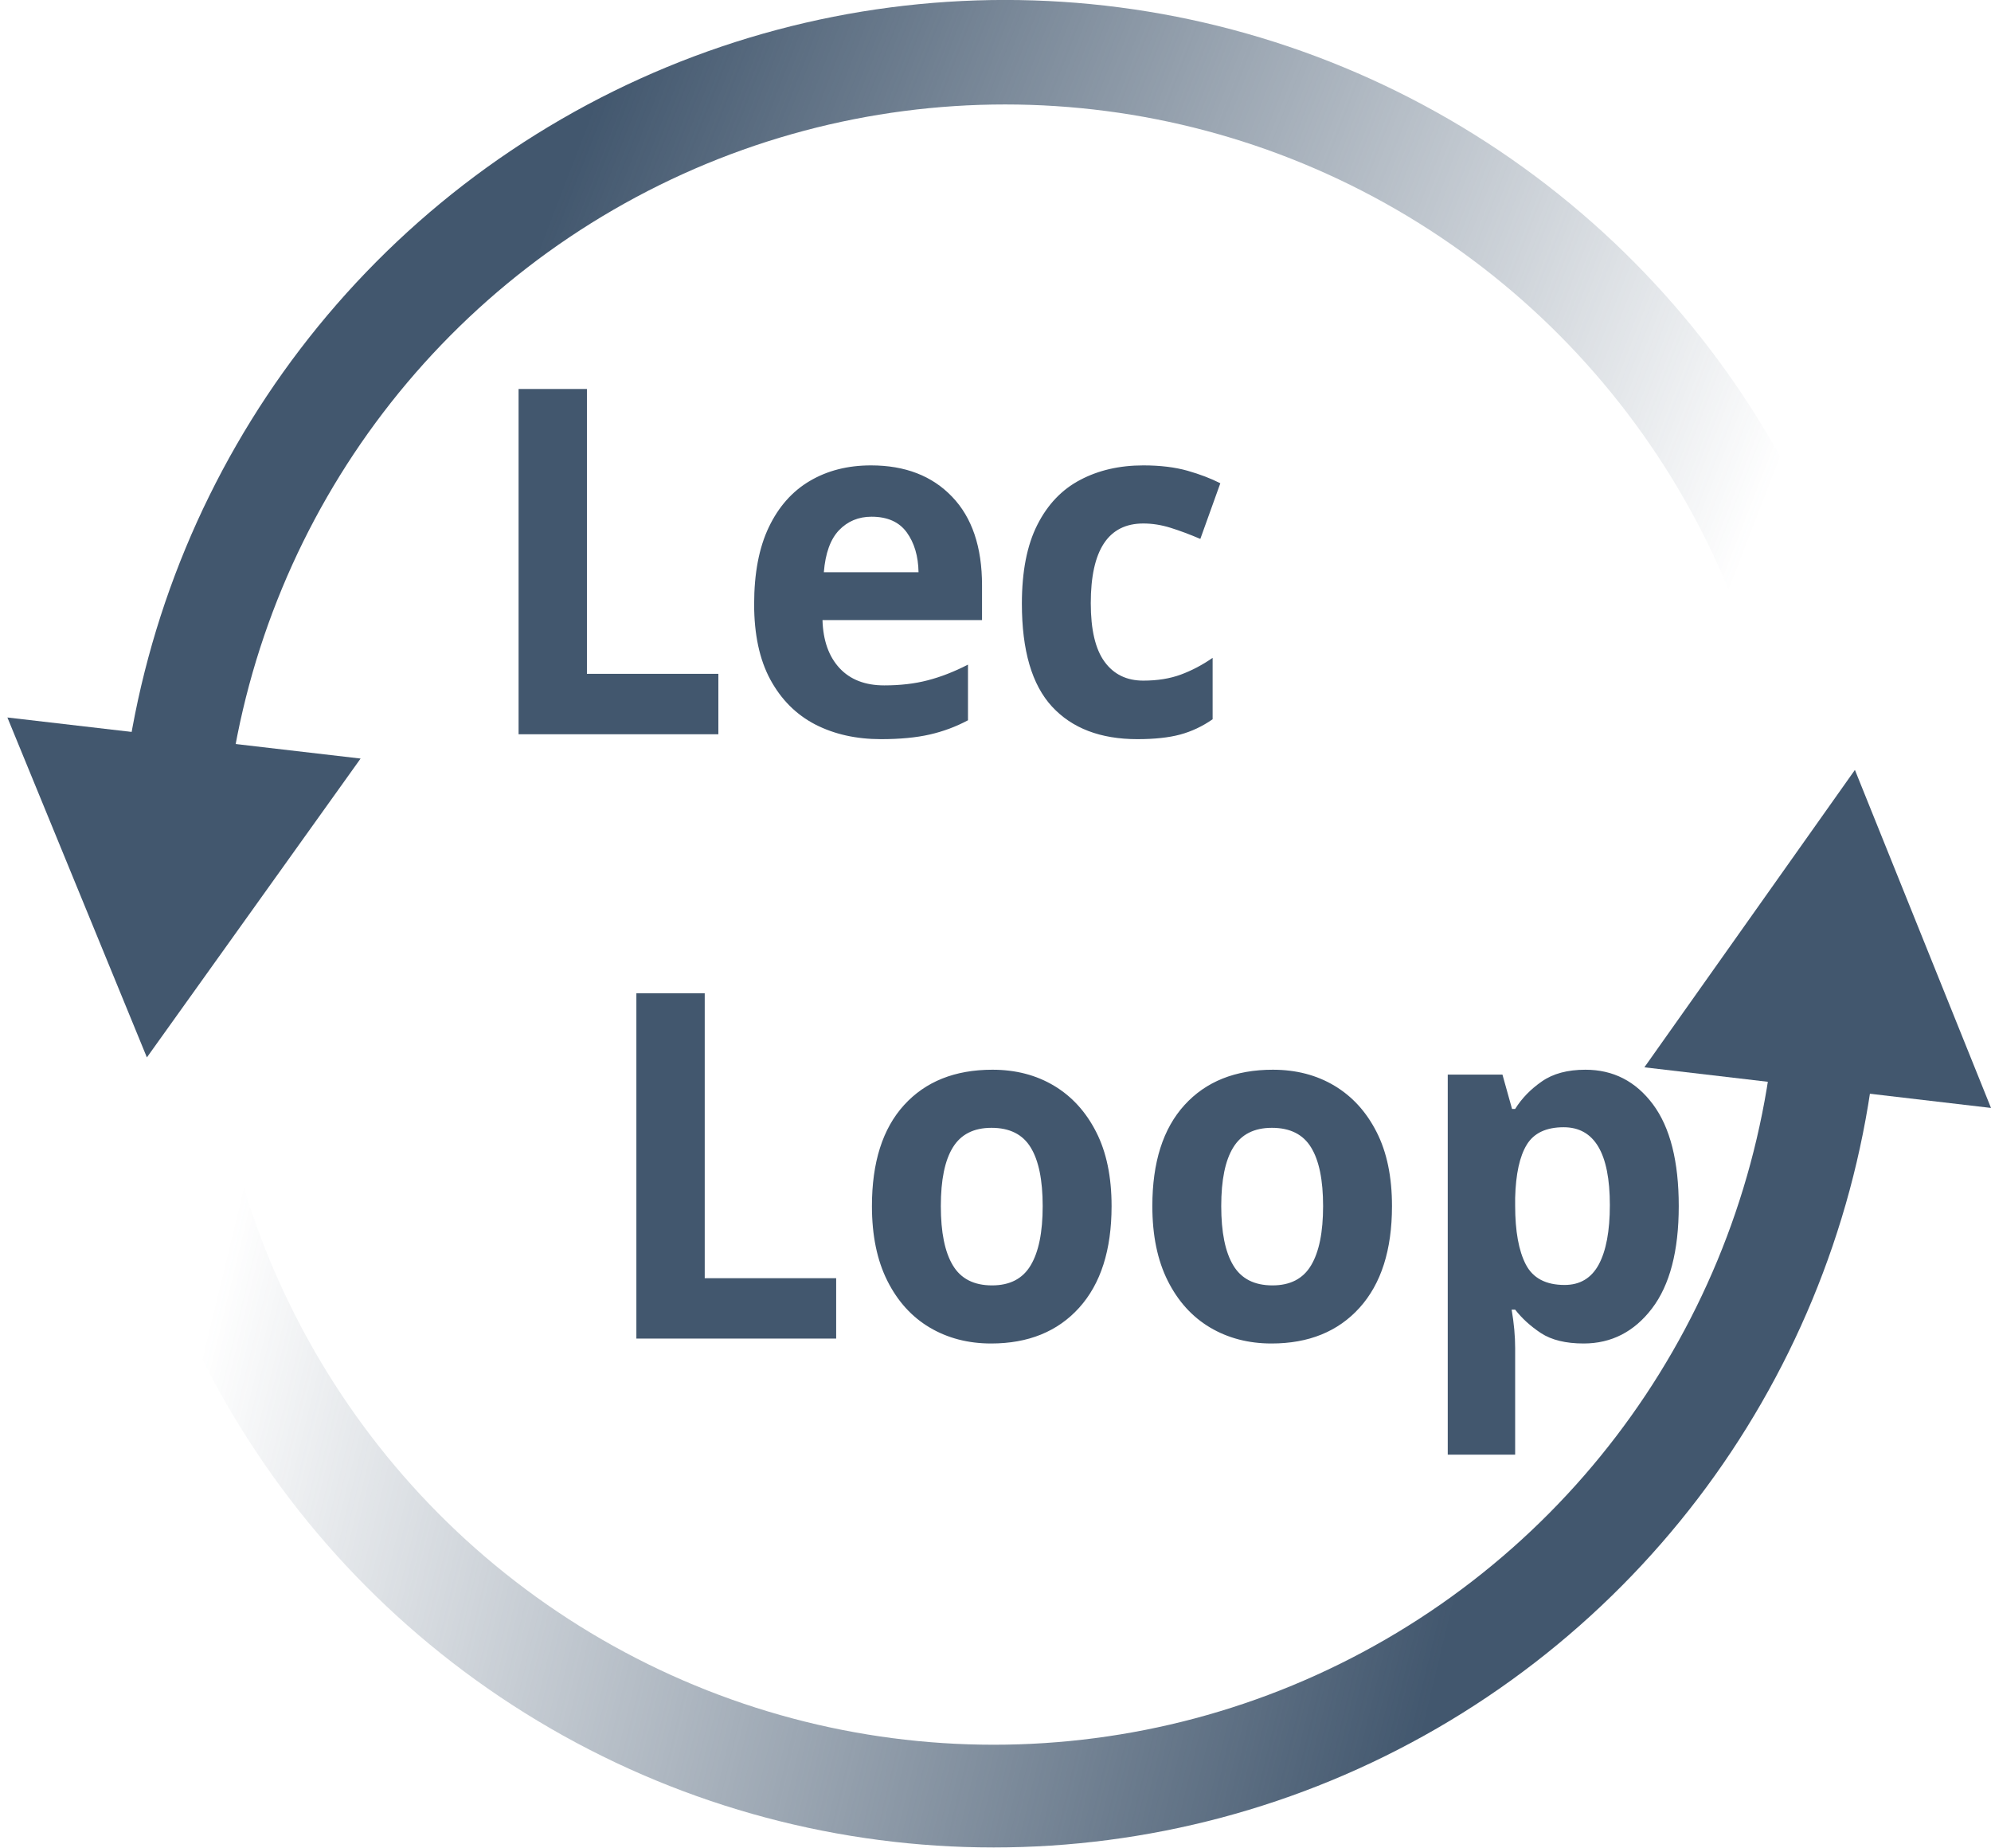
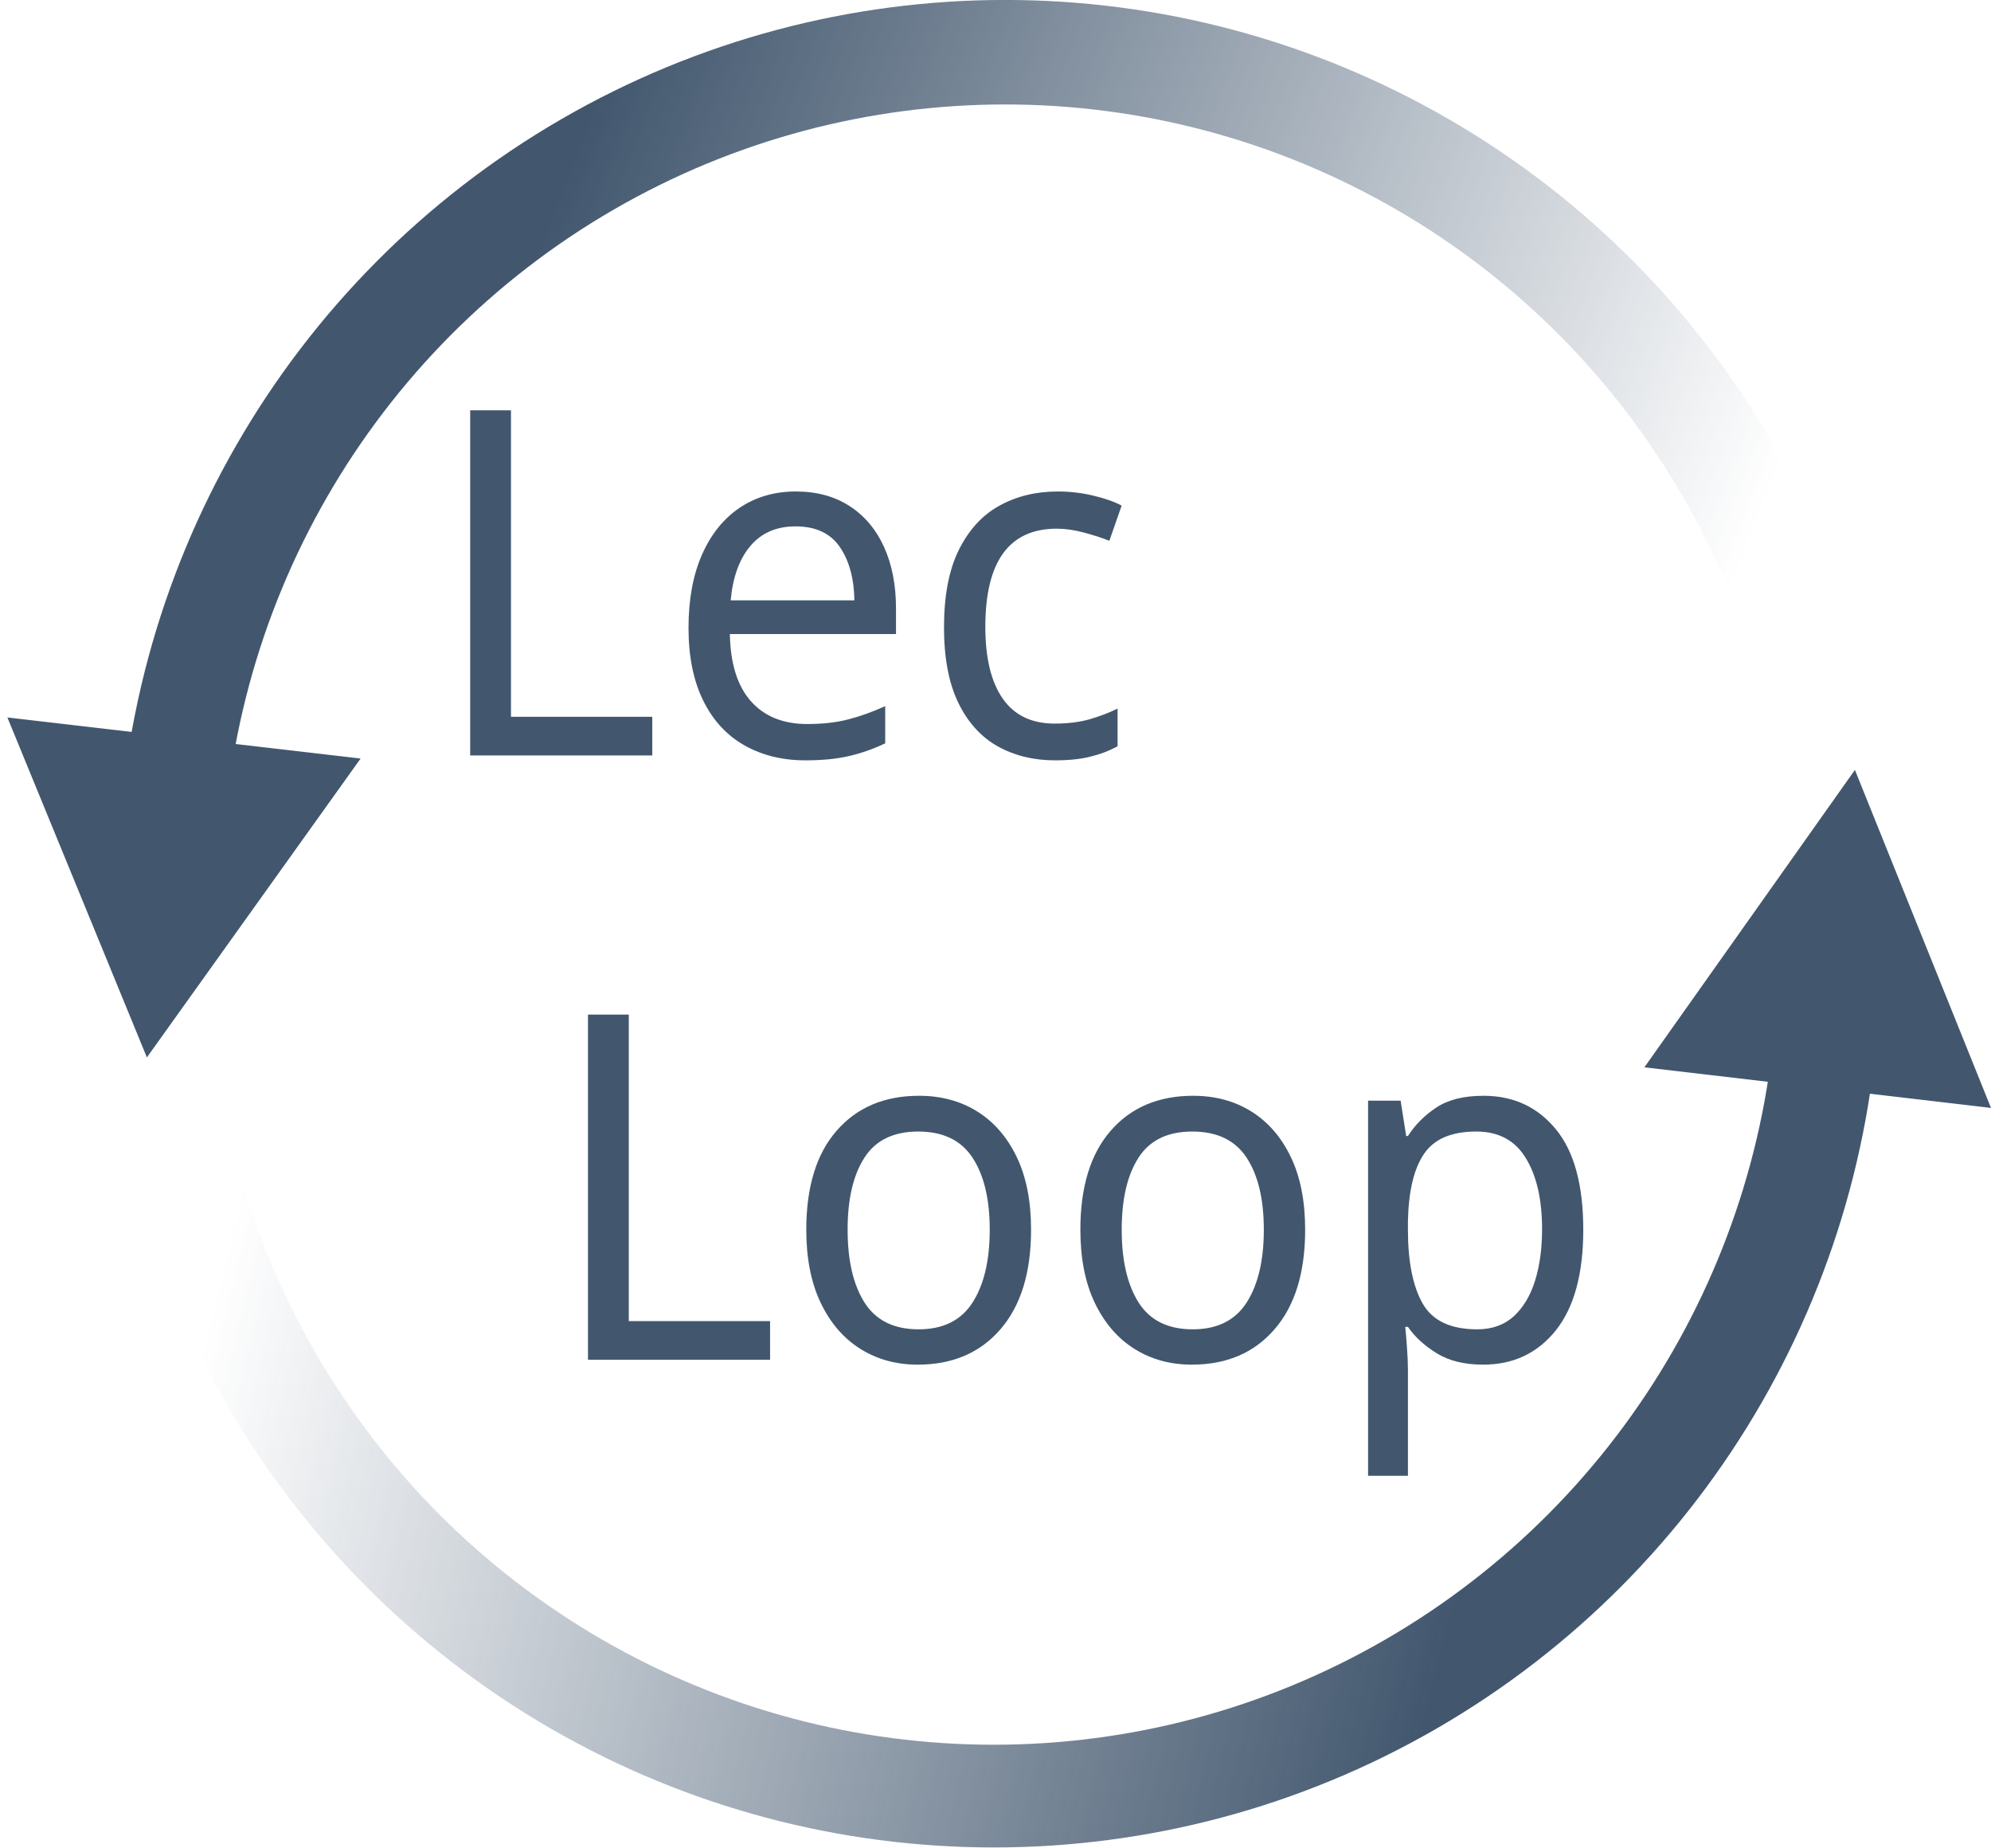
<svg xmlns="http://www.w3.org/2000/svg" xmlns:ns1="http://www.openswatchbook.org/uri/2009/osb" xmlns:xlink="http://www.w3.org/1999/xlink" width="62.92mm" height="58.371mm" viewBox="0 0 222.945 206.826" id="svg17576" version="1.1">
  <defs id="defs17578">
    <linearGradient id="linearGradient52975">
      <stop style="stop-color:#42576e;stop-opacity:1;" offset="0" id="stop52977" />
      <stop style="stop-color:#42576e;stop-opacity:0;" offset="1" id="stop52979" />
    </linearGradient>
    <linearGradient id="linearGradient52967">
      <stop style="stop-color:#42576e;stop-opacity:1;" offset="0" id="stop52969" />
      <stop style="stop-color:#42576e;stop-opacity:0;" offset="1" id="stop52971" />
    </linearGradient>
    <marker style="overflow:visible" id="marker22832" refX="0" refY="0" orient="auto">
      <path transform="scale(-0.8,-0.8)" style="fill:#d40000;fill-opacity:1;fill-rule:evenodd;stroke:#d40000;stroke-width:1pt;stroke-opacity:1" d="m 5.77,0 -8.65,5 0,-10 8.65,5 z" id="path22834" />
    </marker>
    <marker orient="auto" refY="0" refX="0" id="Arrow2Lend" style="overflow:visible">
      <path id="path22093" style="fill:#000000;fill-opacity:1;fill-rule:evenodd;stroke:#000000;stroke-width:0.625;stroke-linejoin:round;stroke-opacity:1" d="M 8.719,4.034 -2.207,0.016 8.719,-4.002 c -1.745,2.372 -1.735,5.617 -6e-7,8.035 z" transform="matrix(-1.1,0,0,-1.1,-1.1,0)" />
    </marker>
    <marker orient="auto" refY="0" refX="0" id="Arrow1Lend" style="overflow:visible">
      <path id="path22075" d="M 0,0 5,-5 -12.5,0 5,5 0,0 Z" style="fill:#000000;fill-opacity:1;fill-rule:evenodd;stroke:#000000;stroke-width:1pt;stroke-opacity:1" transform="matrix(-0.8,0,0,-0.8,-10,0)" />
    </marker>
    <linearGradient ns1:paint="solid" id="linearGradient9820">
      <stop id="stop9822" offset="0" style="stop-color:#aa0000;stop-opacity:1;" />
    </linearGradient>
    <linearGradient ns1:paint="solid" id="linearGradient5569">
      <stop id="stop5571" offset="0" style="stop-color:#494949;stop-opacity:1;" />
    </linearGradient>
    <linearGradient xlink:href="#linearGradient52967" id="linearGradient52973" x1="126.951" y1="-30.708" x2="-2.149" y2="-80.608" gradientUnits="userSpaceOnUse" gradientTransform="translate(0.00297394,-5.7645633e-6)" />
    <linearGradient xlink:href="#linearGradient52975" id="linearGradient52981" x1="-15.735" y1="153.984" x2="-154.744" y2="120.341" gradientUnits="userSpaceOnUse" gradientTransform="translate(-0.00297394,5.7645633e-6)" />
  </defs>
  <g id="layer3" style="opacity:1" transform="translate(182.8466,8.294826)" />
  <g id="layer4" transform="translate(182.8466,8.294826)">
-     <g id="g8115">
+     <g id="g8115" style="">
      <path d="m 21.946,99.012 a 93.525,93.774 0 0 1 -46.762,81.211 93.525,93.774 0 0 1 -93.525,-1e-5 93.525,93.774 0 0 1 -46.762,-81.211" id="path22500" style="opacity:1;fill:none;fill-opacity:1;stroke:url(#linearGradient52981);stroke-width:11.5;stroke-linecap:round;stroke-linejoin:round;stroke-miterlimit:4;stroke-dasharray:none;stroke-dashoffset:0;stroke-opacity:1" />
      <path d="m 163.829,-91.325 a 93.525,93.774 0 0 1 -46.762,81.211 93.525,93.774 0 0 1 -93.525,-2e-6 93.525,93.774 0 0 1 -46.762,-81.211" transform="scale(-1,-1)" style="opacity:1;fill:none;fill-opacity:1;stroke:url(#linearGradient52973);stroke-width:11.7;stroke-linecap:round;stroke-linejoin:round;stroke-miterlimit:4;stroke-dasharray:none;stroke-dashoffset:0;stroke-opacity:1" id="path22830" />
      <g style="fill:#42576e;fill-opacity:1;stroke:none" transform="matrix(0.2015765,0.02361809,-0.02392297,0.2041787,-15.54639,53.03354)" id="layer4-4">
        <path id="path7573" d="m 308.268,271.478 -192.55,0 96.275,-174.208 z" style="opacity:1;fill:#42576e;fill-opacity:1;fill-rule:evenodd;stroke:none" />
      </g>
      <g style="fill:#42576e;fill-opacity:1" transform="matrix(0.2053988,0.02387768,-0.0238555,0.2052611,-202.382,39.97638)" id="layer4-7">
        <path id="path7573-9" d="m 115.718,142.705 192.55,0 -96.275,174.208 z" style="opacity:1;fill:#42576e;fill-opacity:1;fill-rule:evenodd;stroke:#000000;stroke-width:5.11px;stroke-linecap:butt;stroke-linejoin:miter;stroke-opacity:0" />
      </g>
    </g>
  </g>
  <g id="layer2" transform="translate(91.11634,-50.52189)">
-     <text xml:space="preserve" style="font-style:normal;font-variant:normal;font-weight:bold;font-stretch:normal;font-size:52.398px;line-height:125%;font-family:Eurostile;-inkscape-font-specification:'Eurostile, Bold';text-align:start;letter-spacing:0px;word-spacing:0px;writing-mode:lr-tb;text-anchor:start;fill:#42576e;fill-opacity:1;stroke:none;stroke-width:1px;stroke-linecap:butt;stroke-linejoin:miter;stroke-opacity:1" x="-38.855" y="128.493" id="text8116" transform="scale(0.9681057,1.032945)">
-       <tspan x="-38.855" y="128.493" id="tspan8118">
-         <tspan x="-38.855" y="128.493" style="font-style:normal;font-variant:normal;font-weight:bold;font-stretch:normal;font-size:52.398px;line-height:125%;font-family:Eurostile;-inkscape-font-specification:'Eurostile, Bold';text-align:start;writing-mode:lr-tb;text-anchor:start;fill:#42576e;fill-opacity:1" id="tspan8120">Lec</tspan>
-         <tspan dx="0" x="39.742" y="128.493" style="font-style:normal;font-variant:normal;font-weight:bold;font-stretch:normal;font-size:52.398px;line-height:125%;font-family:Eurostile;-inkscape-font-specification:'Eurostile, Bold';text-align:start;writing-mode:lr-tb;text-anchor:start;fill:#42576e;fill-opacity:1" id="tspan8122" />
+     <text xml:space="preserve" style="font-style:normal;font-variant:normal;font-weight:normal;font-stretch:normal;font-size:52.397px;line-height:125%;font-family:'.Helvetica LT MM';-inkscape-font-specification:'.Helvetica LT MM, Normal';text-align:start;letter-spacing:0px;word-spacing:0px;writing-mode:lr-tb;text-anchor:start;fill:#42576e;fill-opacity:1;stroke:none;stroke-width:1px;stroke-linecap:butt;stroke-linejoin:miter;stroke-opacity:1" x="-44.812" y="130.791" id="text8116" transform="scale(0.9681057,1.032945)">
+       <tspan x="-44.812" y="130.791" id="tspan8118">
+         <tspan x="-44.812" y="130.791" style="font-style:normal;font-variant:normal;font-weight:normal;font-stretch:normal;font-size:52.397px;line-height:125%;font-family:'.Helvetica LT MM';-inkscape-font-specification:'.Helvetica LT MM, Normal';text-align:start;writing-mode:lr-tb;text-anchor:start;fill:#42576e;fill-opacity:1" id="tspan8120">Lec</tspan>
+         <tspan dx="0" x="33.785" y="130.791" style="font-style:normal;font-variant:normal;font-weight:normal;font-stretch:normal;font-size:52.397px;line-height:125%;font-family:'.Helvetica LT MM';-inkscape-font-specification:'.Helvetica LT MM, Normal';text-align:start;writing-mode:lr-tb;text-anchor:start;fill:#42576e;fill-opacity:1" id="tspan8122" />
      </tspan>
-       <tspan x="-38.855" y="193.991" id="tspan8124">
-         <tspan x="-38.855" y="193.991" style="font-style:normal;font-variant:normal;font-weight:bold;font-stretch:normal;font-size:52.398px;line-height:125%;font-family:Eurostile;-inkscape-font-specification:'Eurostile, Bold';text-align:start;writing-mode:lr-tb;text-anchor:start;fill:#42576e;fill-opacity:1" id="tspan8126"> Loop</tspan>
+       <tspan x="-44.812" y="196.288" id="tspan8124">
+         <tspan x="-44.812" y="196.288" style="font-style:normal;font-variant:normal;font-weight:normal;font-stretch:normal;font-size:52.397px;line-height:125%;font-family:'.Helvetica LT MM';-inkscape-font-specification:'.Helvetica LT MM, Normal';text-align:start;writing-mode:lr-tb;text-anchor:start;fill:#42576e;fill-opacity:1" id="tspan8126"> Loop</tspan>
      </tspan>
    </text>
  </g>
</svg>
